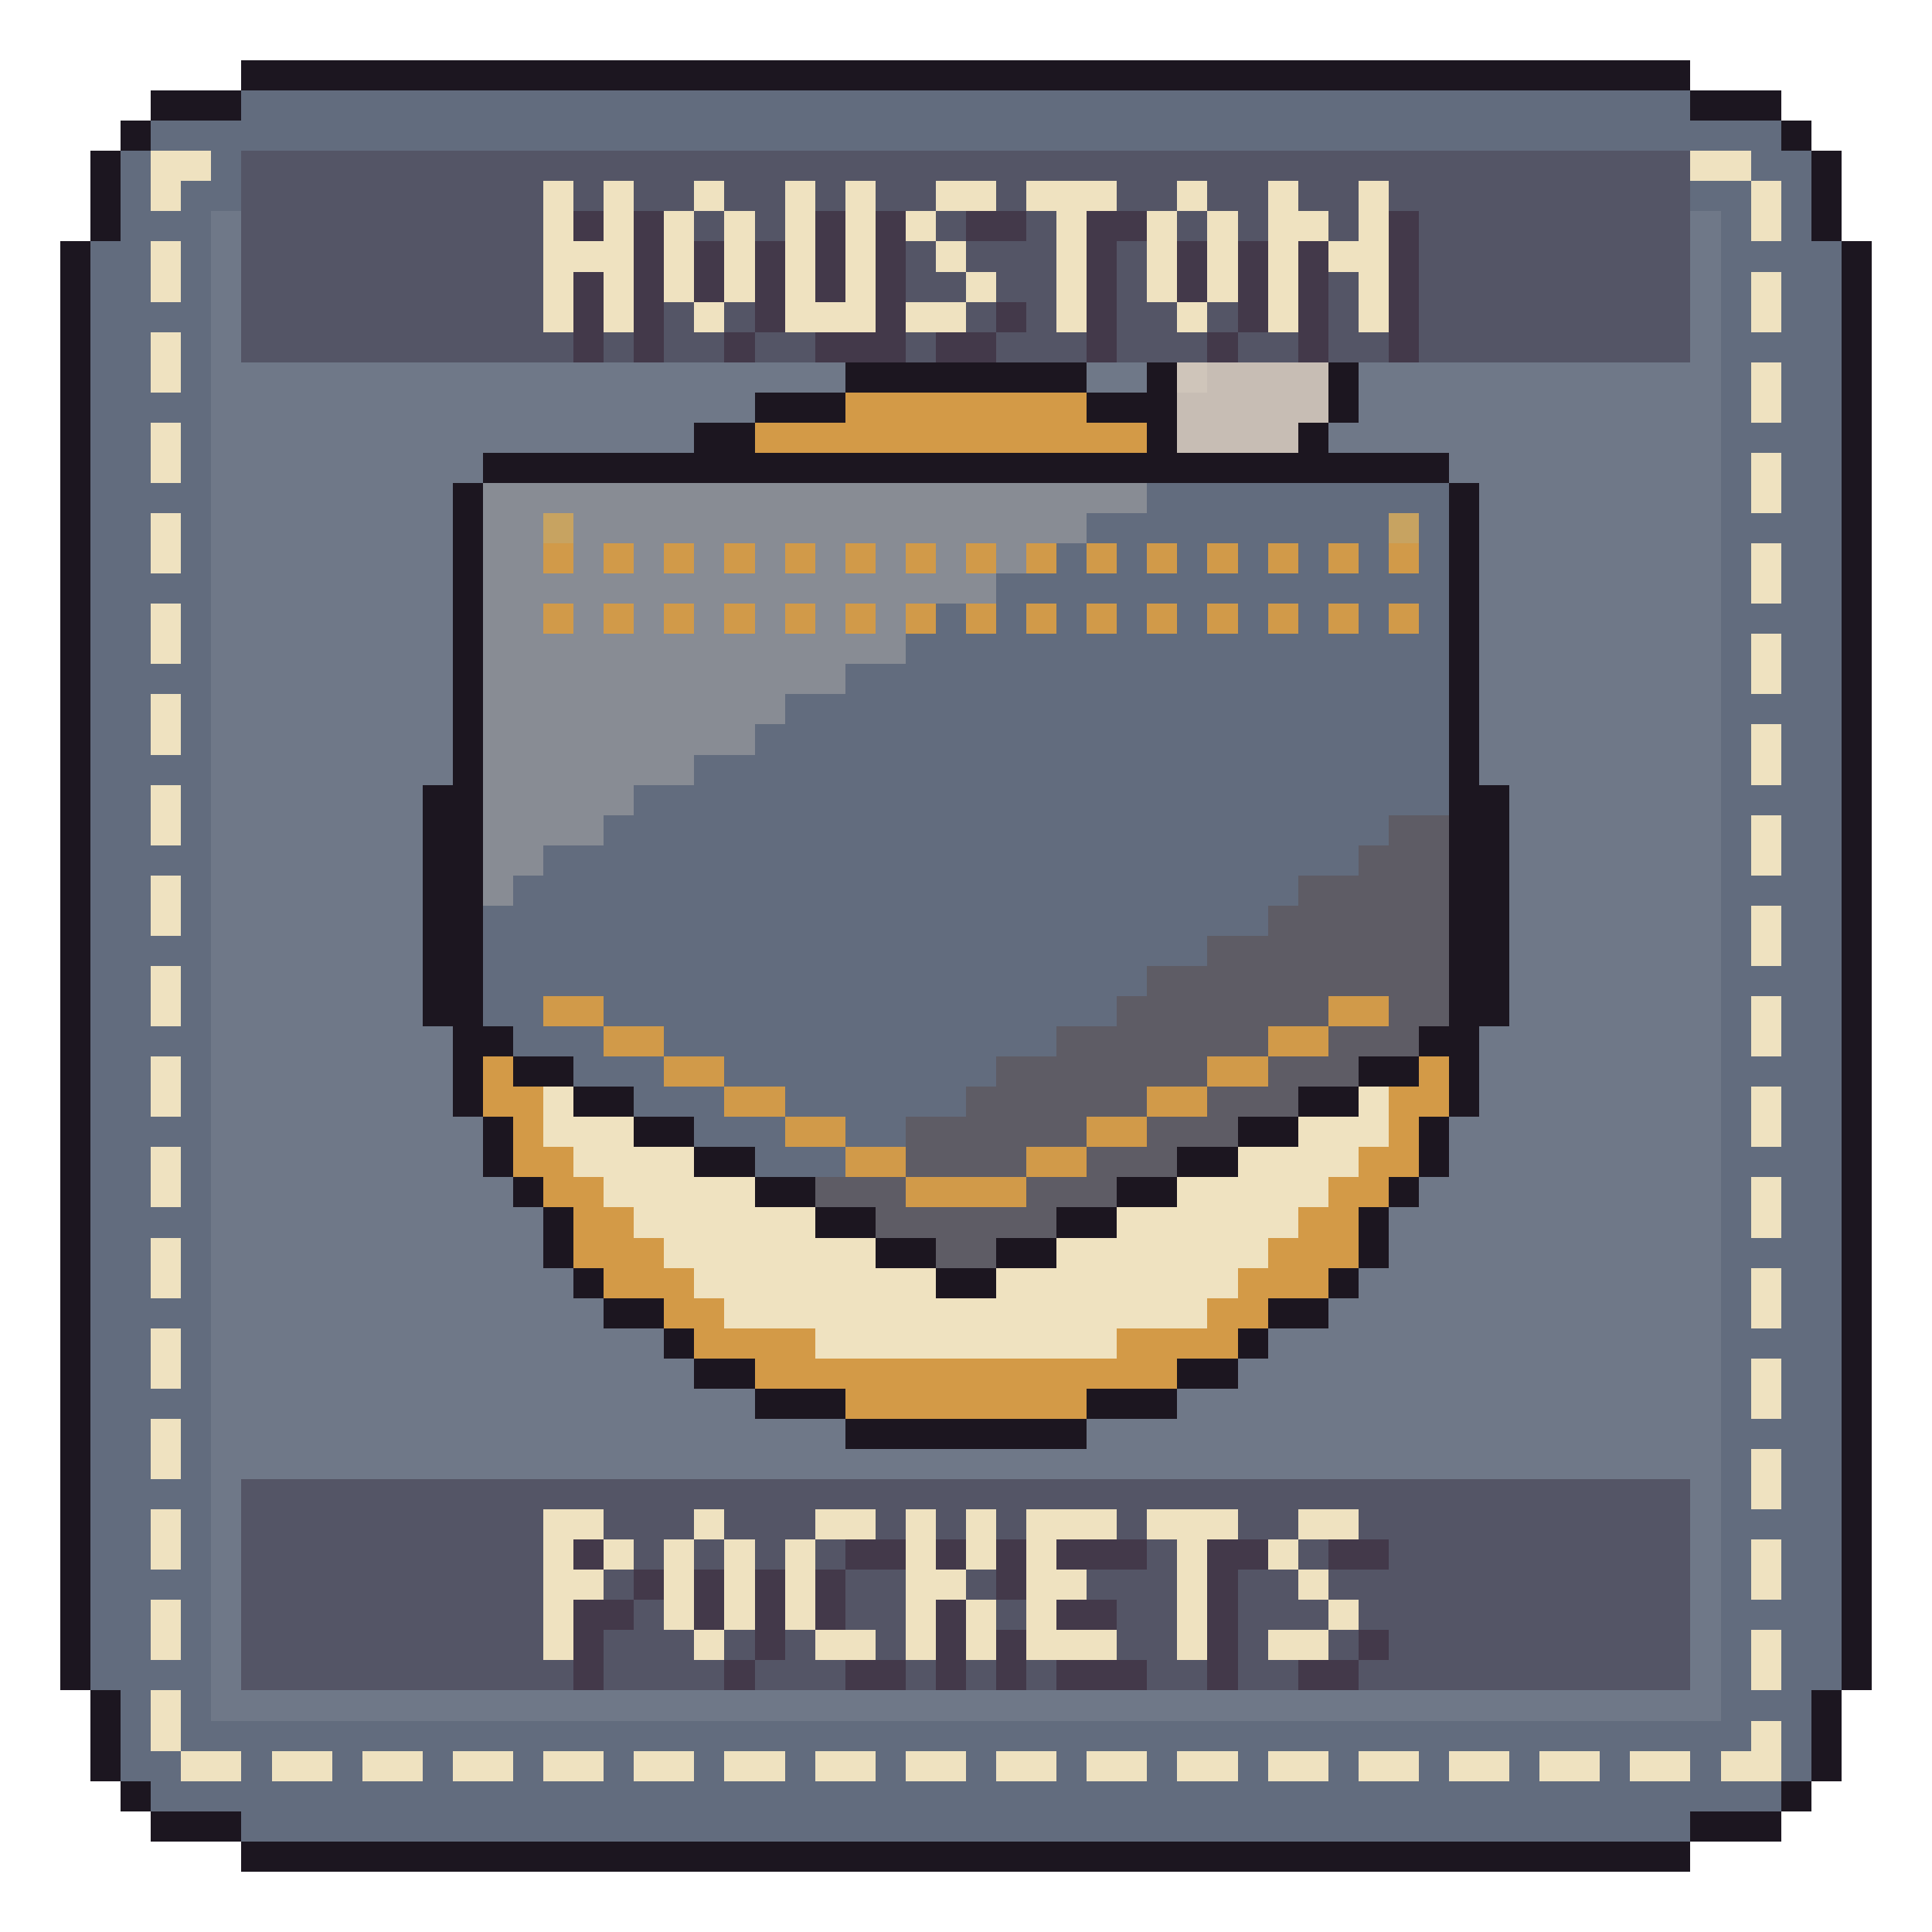
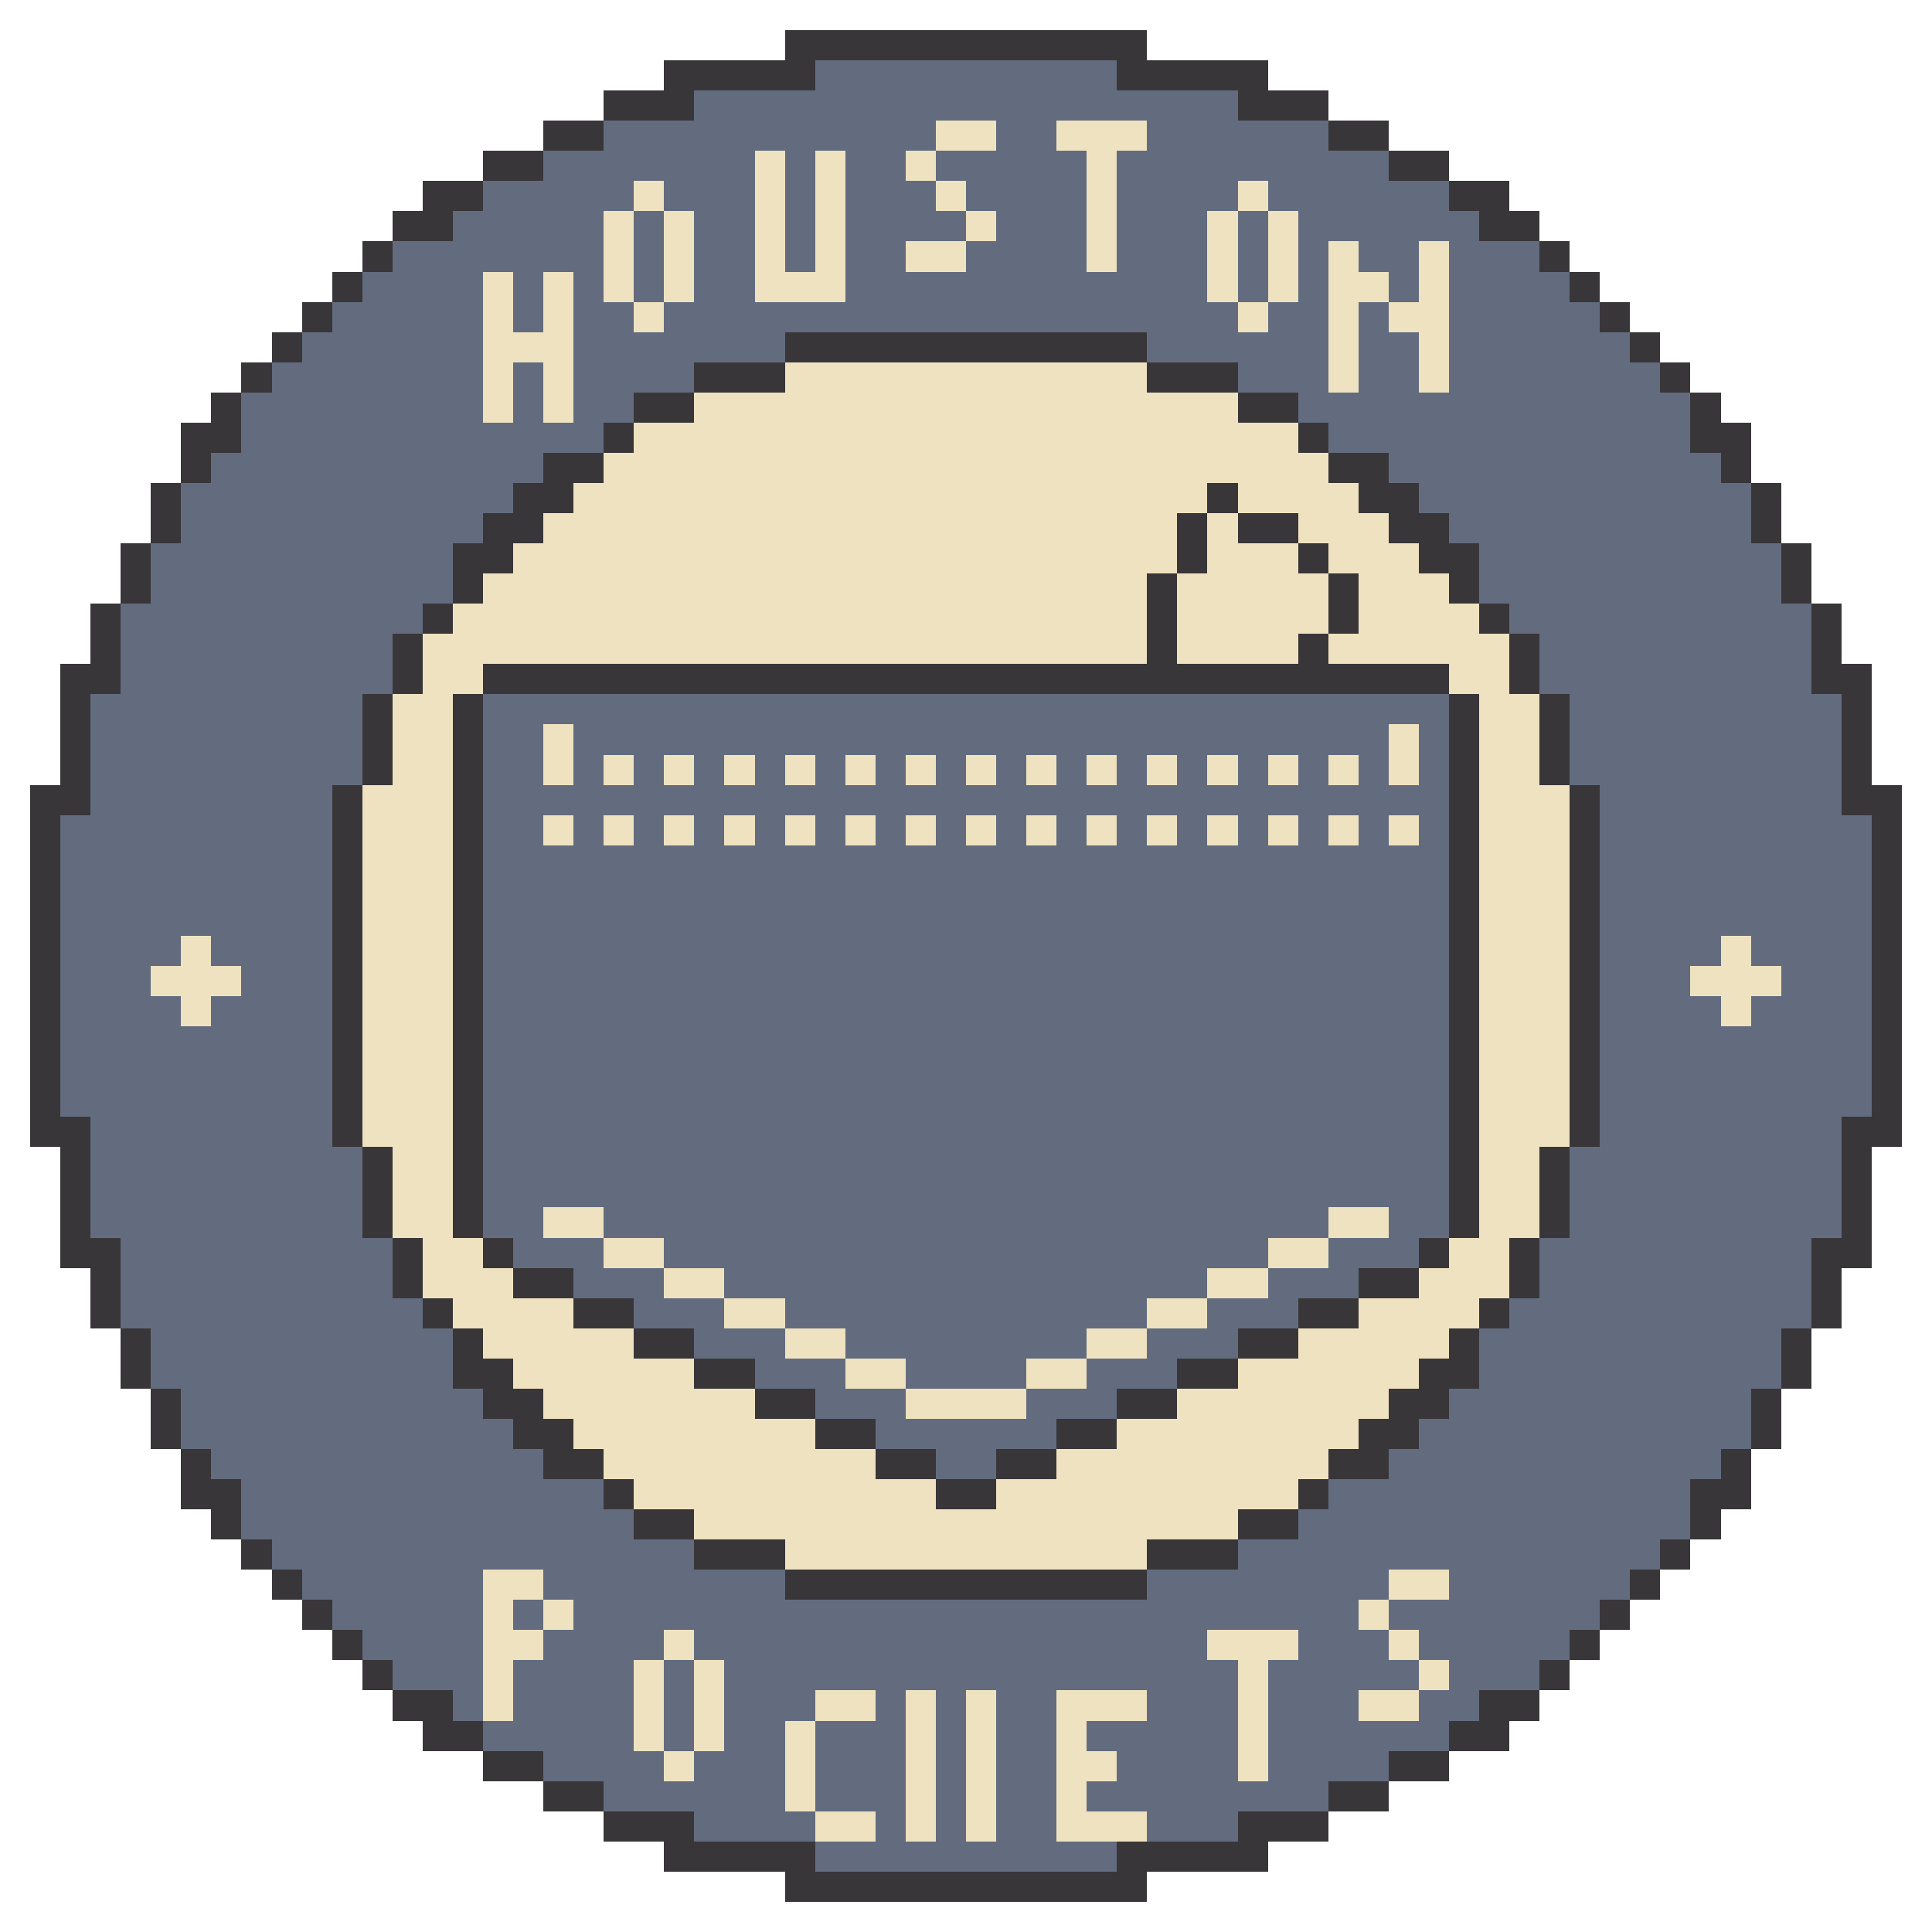
<svg xmlns="http://www.w3.org/2000/svg" viewBox="0 0 64 64" width="512" height="512" shape-rendering="crispEdges">
  <g id="logo-HOU-retro">
-     <path fill="#1c1620" d="M2 19h1v1h-1zM15 19h1v1h-1zM48 19h1v1h-1zM61 19h1v1h-1zM8 2h48v1h-48zM2 15h1v1h-1zM16 15h32v1h-32zM61 15h1v1h-1zM2 32h1v1h-1zM14 32h2v1h-2zM48 32h2v1h-2zM61 32h1v1h-1zM2 28h1v1h-1zM14 28h2v1h-2zM48 28h2v1h-2zM61 28h1v1h-1zM8 61h48v1h-48zM2 9h1v1h-1zM61 9h1v1h-1zM2 22h1v1h-1zM15 22h1v1h-1zM48 22h1v1h-1zM61 22h1v1h-1zM2 18h1v1h-1zM15 18h1v1h-1zM48 18h1v1h-1zM61 18h1v1h-1zM2 54h1v1h-1zM61 54h1v1h-1zM2 50h1v1h-1zM61 50h1v1h-1zM2 31h1v1h-1zM14 31h2v1h-2zM48 31h2v1h-2zM61 31h1v1h-1zM2 27h1v1h-1zM14 27h2v1h-2zM48 27h2v1h-2zM61 27h1v1h-1zM2 44h1v1h-1zM22 44h1v1h-1zM41 44h1v1h-1zM61 44h1v1h-1zM2 40h1v1h-1zM18 40h1v1h-1zM27 40h2v1h-2zM35 40h2v1h-2zM45 40h1v1h-1zM61 40h1v1h-1zM3 57h1v1h-1zM60 57h1v1h-1zM2 21h1v1h-1zM15 21h1v1h-1zM48 21h1v1h-1zM61 21h1v1h-1zM2 17h1v1h-1zM15 17h1v1h-1zM48 17h1v1h-1zM61 17h1v1h-1zM2 34h1v1h-1zM15 34h2v1h-2zM47 34h2v1h-2zM61 34h1v1h-1zM2 30h1v1h-1zM14 30h2v1h-2zM48 30h2v1h-2zM61 30h1v1h-1zM2 11h1v1h-1zM61 11h1v1h-1zM2 43h1v1h-1zM20 43h2v1h-2zM42 43h2v1h-2zM61 43h1v1h-1zM2 39h1v1h-1zM17 39h1v1h-1zM25 39h2v1h-2zM37 39h2v1h-2zM46 39h1v1h-1zM61 39h1v1h-1zM2 52h1v1h-1zM61 52h1v1h-1zM2 33h1v1h-1zM14 33h2v1h-2zM48 33h2v1h-2zM61 33h1v1h-1zM2 29h1v1h-1zM14 29h2v1h-2zM48 29h2v1h-2zM61 29h1v1h-1zM2 10h1v1h-1zM61 10h1v1h-1zM2 46h1v1h-1zM25 46h3v1h-3zM36 46h3v1h-3zM61 46h1v1h-1zM2 42h1v1h-1zM19 42h1v1h-1zM31 42h2v1h-2zM44 42h1v1h-1zM61 42h1v1h-1zM2 23h1v1h-1zM15 23h1v1h-1zM48 23h1v1h-1zM61 23h1v1h-1zM2 13h1v1h-1zM25 13h3v1h-3zM36 13h3v1h-3zM44 13h1v1h-1zM61 13h1v1h-1zM2 55h1v1h-1zM61 55h1v1h-1zM3 56h1v1h-1zM60 56h1v1h-1zM2 51h1v1h-1zM61 51h1v1h-1zM2 45h1v1h-1zM23 45h2v1h-2zM39 45h2v1h-2zM61 45h1v1h-1zM2 41h1v1h-1zM18 41h1v1h-1zM29 41h2v1h-2zM33 41h2v1h-2zM45 41h1v1h-1zM61 41h1v1h-1zM3 58h1v1h-1zM60 58h1v1h-1zM4 59h1v1h-1zM59 59h1v1h-1zM2 35h1v1h-1zM15 35h1v1h-1zM17 35h2v1h-2zM45 35h2v1h-2zM48 35h1v1h-1zM61 35h1v1h-1zM2 12h1v1h-1zM28 12h8v1h-8zM38 12h1v1h-1zM44 12h1v1h-1zM61 12h1v1h-1zM2 48h1v1h-1zM61 48h1v1h-1zM2 8h1v1h-1zM61 8h1v1h-1zM3 7h1v1h-1zM60 7h1v1h-1zM2 25h1v1h-1zM15 25h1v1h-1zM48 25h1v1h-1zM61 25h1v1h-1zM5 3h3v1h-3zM56 3h3v1h-3zM3 5h1v1h-1zM60 5h1v1h-1zM4 4h1v1h-1zM59 4h1v1h-1zM5 60h3v1h-3zM56 60h3v1h-3zM2 53h1v1h-1zM61 53h1v1h-1zM2 47h1v1h-1zM28 47h8v1h-8zM61 47h1v1h-1zM2 24h1v1h-1zM15 24h1v1h-1zM48 24h1v1h-1zM61 24h1v1h-1zM2 20h1v1h-1zM15 20h1v1h-1zM48 20h1v1h-1zM61 20h1v1h-1zM2 37h1v1h-1zM16 37h1v1h-1zM21 37h2v1h-2zM41 37h2v1h-2zM47 37h1v1h-1zM61 37h1v1h-1zM2 14h1v1h-1zM23 14h2v1h-2zM38 14h1v1h-1zM43 14h1v1h-1zM61 14h1v1h-1zM2 36h1v1h-1zM15 36h1v1h-1zM19 36h2v1h-2zM43 36h2v1h-2zM48 36h1v1h-1zM61 36h1v1h-1zM2 49h1v1h-1zM61 49h1v1h-1zM2 26h1v1h-1zM14 26h2v1h-2zM48 26h2v1h-2zM61 26h1v1h-1zM2 16h1v1h-1zM15 16h1v1h-1zM48 16h1v1h-1zM61 16h1v1h-1zM3 6h1v1h-1zM60 6h1v1h-1zM2 38h1v1h-1zM16 38h1v1h-1zM23 38h2v1h-2zM39 38h2v1h-2zM47 38h1v1h-1zM61 38h1v1h-1z" />
-     <path fill="#43394a" d="M19 9h1v1h-1zM21 9h1v1h-1zM23 9h1v1h-1zM25 9h1v1h-1zM27 9h1v1h-1zM29 9h1v1h-1zM36 9h1v1h-1zM39 9h1v1h-1zM41 9h1v1h-1zM43 9h1v1h-1zM46 9h1v1h-1zM19 54h1v1h-1zM25 54h1v1h-1zM31 54h1v1h-1zM33 54h1v1h-1zM40 54h1v1h-1zM45 54h1v1h-1zM19 11h1v1h-1zM21 11h1v1h-1zM24 11h1v1h-1zM27 11h3v1h-3zM31 11h2v1h-2zM36 11h1v1h-1zM40 11h1v1h-1zM43 11h1v1h-1zM46 11h1v1h-1zM21 52h1v1h-1zM23 52h1v1h-1zM25 52h1v1h-1zM27 52h1v1h-1zM33 52h1v1h-1zM40 52h1v1h-1zM19 10h1v1h-1zM21 10h1v1h-1zM25 10h1v1h-1zM29 10h1v1h-1zM33 10h1v1h-1zM36 10h1v1h-1zM41 10h1v1h-1zM43 10h1v1h-1zM46 10h1v1h-1zM19 55h1v1h-1zM24 55h1v1h-1zM28 55h2v1h-2zM31 55h1v1h-1zM33 55h1v1h-1zM35 55h3v1h-3zM40 55h1v1h-1zM43 55h2v1h-2zM19 51h1v1h-1zM28 51h2v1h-2zM31 51h1v1h-1zM33 51h1v1h-1zM35 51h3v1h-3zM40 51h2v1h-2zM44 51h2v1h-2zM21 8h1v1h-1zM23 8h1v1h-1zM25 8h1v1h-1zM27 8h1v1h-1zM29 8h1v1h-1zM36 8h1v1h-1zM39 8h1v1h-1zM41 8h1v1h-1zM43 8h1v1h-1zM46 8h1v1h-1zM19 7h1v1h-1zM21 7h1v1h-1zM27 7h1v1h-1zM29 7h1v1h-1zM32 7h2v1h-2zM36 7h2v1h-2zM46 7h1v1h-1zM19 53h2v1h-2zM23 53h1v1h-1zM25 53h1v1h-1zM27 53h1v1h-1zM31 53h1v1h-1zM35 53h2v1h-2zM40 53h1v1h-1z" />
-     <path fill="#545566" d="M8 9h10v1h-10zM30 9h2v1h-2zM33 9h2v1h-2zM37 9h1v1h-1zM44 9h1v1h-1zM47 9h9v1h-9zM8 54h10v1h-10zM20 54h3v1h-3zM24 54h1v1h-1zM26 54h1v1h-1zM29 54h1v1h-1zM37 54h2v1h-2zM41 54h1v1h-1zM44 54h1v1h-1zM46 54h10v1h-10zM8 50h10v1h-10zM20 50h3v1h-3zM24 50h3v1h-3zM29 50h1v1h-1zM31 50h1v1h-1zM33 50h1v1h-1zM37 50h1v1h-1zM41 50h2v1h-2zM45 50h11v1h-11zM8 11h11v1h-11zM20 11h1v1h-1zM22 11h2v1h-2zM25 11h2v1h-2zM30 11h1v1h-1zM33 11h3v1h-3zM37 11h3v1h-3zM41 11h2v1h-2zM44 11h2v1h-2zM47 11h9v1h-9zM8 52h10v1h-10zM20 52h1v1h-1zM28 52h2v1h-2zM32 52h1v1h-1zM36 52h3v1h-3zM41 52h2v1h-2zM44 52h12v1h-12zM8 10h10v1h-10zM22 10h1v1h-1zM24 10h1v1h-1zM32 10h1v1h-1zM34 10h1v1h-1zM37 10h2v1h-2zM40 10h1v1h-1zM44 10h1v1h-1zM47 10h9v1h-9zM8 55h11v1h-11zM20 55h4v1h-4zM25 55h3v1h-3zM30 55h1v1h-1zM32 55h1v1h-1zM34 55h1v1h-1zM38 55h2v1h-2zM41 55h2v1h-2zM45 55h11v1h-11zM8 51h10v1h-10zM21 51h1v1h-1zM23 51h1v1h-1zM25 51h1v1h-1zM27 51h1v1h-1zM38 51h1v1h-1zM43 51h1v1h-1zM46 51h10v1h-10zM8 8h10v1h-10zM30 8h1v1h-1zM32 8h3v1h-3zM37 8h1v1h-1zM47 8h9v1h-9zM8 7h10v1h-10zM23 7h1v1h-1zM25 7h1v1h-1zM31 7h1v1h-1zM34 7h1v1h-1zM39 7h1v1h-1zM41 7h1v1h-1zM44 7h1v1h-1zM47 7h9v1h-9zM8 5h48v1h-48zM8 53h10v1h-10zM21 53h1v1h-1zM28 53h2v1h-2zM33 53h1v1h-1zM37 53h2v1h-2zM41 53h3v1h-3zM45 53h11v1h-11zM8 49h48v1h-48zM8 6h10v1h-10zM19 6h1v1h-1zM21 6h2v1h-2zM24 6h2v1h-2zM27 6h1v1h-1zM29 6h2v1h-2zM33 6h1v1h-1zM37 6h2v1h-2zM40 6h2v1h-2zM43 6h2v1h-2zM46 6h10v1h-10z" />
-     <path fill="#5e5c65" d="M38 32h10v1h-10zM45 28h3v1h-3zM40 31h8v1h-8zM46 27h2v1h-2zM29 40h6v1h-6zM35 34h7v1h-7zM44 34h3v1h-3zM42 30h6v1h-6zM27 39h3v1h-3zM34 39h3v1h-3zM37 33h7v1h-7zM46 33h2v1h-2zM43 29h5v1h-5zM31 41h2v1h-2zM33 35h7v1h-7zM42 35h3v1h-3zM30 37h6v1h-6zM38 37h3v1h-3zM32 36h6v1h-6zM40 36h3v1h-3zM30 38h4v1h-4zM36 38h3v1h-3z" />
-     <path fill="#626c7e" d="M3 19h4v1h-4zM33 19h15v1h-15zM57 19h1v1h-1zM59 19h2v1h-2zM3 15h2v1h-2zM6 15h1v1h-1zM57 15h1v1h-1zM59 15h2v1h-2zM3 32h2v1h-2zM6 32h1v1h-1zM16 32h22v1h-22zM57 32h4v1h-4zM3 28h4v1h-4zM18 28h27v1h-27zM57 28h1v1h-1zM59 28h2v1h-2zM3 9h2v1h-2zM6 9h1v1h-1zM57 9h1v1h-1zM59 9h2v1h-2zM3 22h4v1h-4zM28 22h20v1h-20zM57 22h1v1h-1zM59 22h2v1h-2zM3 18h2v1h-2zM6 18h1v1h-1zM35 18h1v1h-1zM37 18h1v1h-1zM39 18h1v1h-1zM41 18h1v1h-1zM43 18h1v1h-1zM45 18h1v1h-1zM47 18h1v1h-1zM57 18h1v1h-1zM59 18h2v1h-2zM3 54h2v1h-2zM6 54h1v1h-1zM57 54h1v1h-1zM59 54h2v1h-2zM3 50h2v1h-2zM6 50h1v1h-1zM57 50h4v1h-4zM3 31h4v1h-4zM16 31h24v1h-24zM57 31h1v1h-1zM59 31h2v1h-2zM3 27h2v1h-2zM6 27h1v1h-1zM20 27h26v1h-26zM57 27h1v1h-1zM59 27h2v1h-2zM3 44h2v1h-2zM6 44h1v1h-1zM57 44h4v1h-4zM3 40h4v1h-4zM57 40h1v1h-1zM59 40h2v1h-2zM4 57h1v1h-1zM6 57h52v1h-52zM59 57h1v1h-1zM3 21h2v1h-2zM6 21h1v1h-1zM30 21h18v1h-18zM57 21h1v1h-1zM59 21h2v1h-2zM3 17h2v1h-2zM6 17h1v1h-1zM36 17h10v1h-10zM47 17h1v1h-1zM57 17h4v1h-4zM3 34h4v1h-4zM17 34h3v1h-3zM22 34h13v1h-13zM57 34h1v1h-1zM59 34h2v1h-2zM3 30h2v1h-2zM6 30h1v1h-1zM16 30h26v1h-26zM57 30h1v1h-1zM59 30h2v1h-2zM3 11h2v1h-2zM6 11h1v1h-1zM57 11h4v1h-4zM3 43h4v1h-4zM57 43h1v1h-1zM59 43h2v1h-2zM3 39h2v1h-2zM6 39h1v1h-1zM57 39h1v1h-1zM59 39h2v1h-2zM3 52h4v1h-4zM57 52h1v1h-1zM59 52h2v1h-2zM3 33h2v1h-2zM6 33h1v1h-1zM16 33h2v1h-2zM20 33h17v1h-17zM57 33h1v1h-1zM59 33h2v1h-2zM3 29h2v1h-2zM6 29h1v1h-1zM17 29h26v1h-26zM57 29h4v1h-4zM3 10h4v1h-4zM57 10h1v1h-1zM59 10h2v1h-2zM3 46h4v1h-4zM57 46h1v1h-1zM59 46h2v1h-2zM3 42h2v1h-2zM6 42h1v1h-1zM57 42h1v1h-1zM59 42h2v1h-2zM3 23h2v1h-2zM6 23h1v1h-1zM26 23h22v1h-22zM57 23h4v1h-4zM3 13h4v1h-4zM57 13h1v1h-1zM59 13h2v1h-2zM3 55h4v1h-4zM57 55h1v1h-1zM59 55h2v1h-2zM4 56h1v1h-1zM6 56h1v1h-1zM57 56h3v1h-3zM3 51h2v1h-2zM6 51h1v1h-1zM57 51h1v1h-1zM59 51h2v1h-2zM3 45h2v1h-2zM6 45h1v1h-1zM57 45h1v1h-1zM59 45h2v1h-2zM3 41h2v1h-2zM6 41h1v1h-1zM57 41h4v1h-4zM4 58h2v1h-2zM8 58h1v1h-1zM11 58h1v1h-1zM14 58h1v1h-1zM17 58h1v1h-1zM20 58h1v1h-1zM23 58h1v1h-1zM26 58h1v1h-1zM29 58h1v1h-1zM32 58h1v1h-1zM35 58h1v1h-1zM38 58h1v1h-1zM41 58h1v1h-1zM44 58h1v1h-1zM47 58h1v1h-1zM50 58h1v1h-1zM53 58h1v1h-1zM56 58h1v1h-1zM59 58h1v1h-1zM5 59h54v1h-54zM3 35h2v1h-2zM6 35h1v1h-1zM19 35h3v1h-3zM24 35h9v1h-9zM57 35h4v1h-4zM3 12h2v1h-2zM6 12h1v1h-1zM57 12h1v1h-1zM59 12h2v1h-2zM3 48h2v1h-2zM6 48h1v1h-1zM57 48h1v1h-1zM59 48h2v1h-2zM3 8h2v1h-2zM6 8h1v1h-1zM57 8h4v1h-4zM4 7h3v1h-3zM57 7h1v1h-1zM59 7h1v1h-1zM3 25h4v1h-4zM23 25h25v1h-25zM57 25h1v1h-1zM59 25h2v1h-2zM8 3h48v1h-48zM4 5h1v1h-1zM7 5h1v1h-1zM58 5h2v1h-2zM5 4h54v1h-54zM8 60h48v1h-48zM3 53h2v1h-2zM6 53h1v1h-1zM57 53h4v1h-4zM3 47h2v1h-2zM6 47h1v1h-1zM57 47h4v1h-4zM3 24h2v1h-2zM6 24h1v1h-1zM25 24h23v1h-23zM57 24h1v1h-1zM59 24h2v1h-2zM3 20h2v1h-2zM6 20h1v1h-1zM31 20h1v1h-1zM33 20h1v1h-1zM35 20h1v1h-1zM37 20h1v1h-1zM39 20h1v1h-1zM41 20h1v1h-1zM43 20h1v1h-1zM45 20h1v1h-1zM47 20h1v1h-1zM57 20h4v1h-4zM3 37h4v1h-4zM23 37h3v1h-3zM28 37h2v1h-2zM57 37h1v1h-1zM59 37h2v1h-2zM3 14h2v1h-2zM6 14h1v1h-1zM57 14h4v1h-4zM3 36h2v1h-2zM6 36h1v1h-1zM21 36h3v1h-3zM26 36h6v1h-6zM57 36h1v1h-1zM59 36h2v1h-2zM3 49h4v1h-4zM57 49h1v1h-1zM59 49h2v1h-2zM3 26h2v1h-2zM6 26h1v1h-1zM21 26h27v1h-27zM57 26h4v1h-4zM3 16h4v1h-4zM38 16h10v1h-10zM57 16h1v1h-1zM59 16h2v1h-2zM4 6h1v1h-1zM6 6h2v1h-2zM56 6h2v1h-2zM59 6h1v1h-1zM3 38h2v1h-2zM6 38h1v1h-1zM25 38h3v1h-3zM57 38h4v1h-4z" />
-     <path fill="#6f7888" d="M7 19h8v1h-8zM49 19h8v1h-8zM7 15h9v1h-9zM48 15h9v1h-9zM7 32h7v1h-7zM50 32h7v1h-7zM7 28h7v1h-7zM50 28h7v1h-7zM7 9h1v1h-1zM56 9h1v1h-1zM7 22h8v1h-8zM49 22h8v1h-8zM7 18h8v1h-8zM49 18h8v1h-8zM7 54h1v1h-1zM56 54h1v1h-1zM7 50h1v1h-1zM56 50h1v1h-1zM7 31h7v1h-7zM50 31h7v1h-7zM7 27h7v1h-7zM50 27h7v1h-7zM7 44h15v1h-15zM42 44h15v1h-15zM7 40h11v1h-11zM46 40h11v1h-11zM7 21h8v1h-8zM49 21h8v1h-8zM7 17h8v1h-8zM49 17h8v1h-8zM7 34h8v1h-8zM49 34h8v1h-8zM7 30h7v1h-7zM50 30h7v1h-7zM7 11h1v1h-1zM56 11h1v1h-1zM7 43h13v1h-13zM44 43h13v1h-13zM7 39h10v1h-10zM47 39h10v1h-10zM7 52h1v1h-1zM56 52h1v1h-1zM7 33h7v1h-7zM50 33h7v1h-7zM7 29h7v1h-7zM50 29h7v1h-7zM7 10h1v1h-1zM56 10h1v1h-1zM7 46h18v1h-18zM39 46h18v1h-18zM7 42h12v1h-12zM45 42h12v1h-12zM7 23h8v1h-8zM49 23h8v1h-8zM7 13h18v1h-18zM45 13h12v1h-12zM7 55h1v1h-1zM56 55h1v1h-1zM7 56h50v1h-50zM7 51h1v1h-1zM56 51h1v1h-1zM7 45h16v1h-16zM41 45h16v1h-16zM7 41h11v1h-11zM46 41h11v1h-11zM7 35h8v1h-8zM49 35h8v1h-8zM7 12h21v1h-21zM36 12h2v1h-2zM45 12h12v1h-12zM7 48h50v1h-50zM7 8h1v1h-1zM56 8h1v1h-1zM7 7h1v1h-1zM56 7h1v1h-1zM7 25h8v1h-8zM49 25h8v1h-8zM7 53h1v1h-1zM56 53h1v1h-1zM7 47h21v1h-21zM36 47h21v1h-21zM7 24h8v1h-8zM49 24h8v1h-8zM7 20h8v1h-8zM49 20h8v1h-8zM7 37h9v1h-9zM48 37h9v1h-9zM7 14h16v1h-16zM44 14h13v1h-13zM7 36h8v1h-8zM49 36h8v1h-8zM7 49h1v1h-1zM56 49h1v1h-1zM7 26h7v1h-7zM50 26h7v1h-7zM7 16h8v1h-8zM49 16h8v1h-8zM7 38h9v1h-9zM48 38h9v1h-9z" />
-     <path fill="#888c94" d="M16 19h17v1h-17zM16 28h2v1h-2zM16 22h12v1h-12zM16 18h2v1h-2zM19 18h1v1h-1zM21 18h1v1h-1zM23 18h1v1h-1zM25 18h1v1h-1zM27 18h1v1h-1zM29 18h1v1h-1zM31 18h1v1h-1zM33 18h1v1h-1zM16 27h4v1h-4zM16 21h14v1h-14zM16 17h2v1h-2zM19 17h17v1h-17zM16 29h1v1h-1zM16 23h10v1h-10zM16 25h7v1h-7zM16 24h9v1h-9zM16 20h2v1h-2zM19 20h1v1h-1zM21 20h1v1h-1zM23 20h1v1h-1zM25 20h1v1h-1zM27 20h1v1h-1zM29 20h1v1h-1zM16 26h5v1h-5zM16 16h22v1h-22z" />
-     <path fill="#c7a361" d="M18 17h1v1h-1zM46 17h1v1h-1z" />
-     <path fill="#c7bdb4" d="M39 13h5v1h-5zM40 12h4v1h-4zM39 14h4v1h-4z" />
-     <path fill="#cfc5ba" d="M39 12h1v1h-1z" />
-     <path fill="#d19a49" d="M18 18h1v1h-1zM20 18h1v1h-1zM22 18h1v1h-1zM24 18h1v1h-1zM26 18h1v1h-1zM28 18h1v1h-1zM30 18h1v1h-1zM32 18h1v1h-1zM34 18h1v1h-1zM36 18h1v1h-1zM38 18h1v1h-1zM40 18h1v1h-1zM42 18h1v1h-1zM44 18h1v1h-1zM46 18h1v1h-1zM20 34h2v1h-2zM42 34h2v1h-2zM30 39h4v1h-4zM18 33h2v1h-2zM44 33h2v1h-2zM22 35h2v1h-2zM40 35h2v1h-2zM18 20h1v1h-1zM20 20h1v1h-1zM22 20h1v1h-1zM24 20h1v1h-1zM26 20h1v1h-1zM28 20h1v1h-1zM30 20h1v1h-1zM32 20h1v1h-1zM34 20h1v1h-1zM36 20h1v1h-1zM38 20h1v1h-1zM40 20h1v1h-1zM42 20h1v1h-1zM44 20h1v1h-1zM46 20h1v1h-1zM26 37h2v1h-2zM36 37h2v1h-2zM24 36h2v1h-2zM38 36h2v1h-2zM28 38h2v1h-2zM34 38h2v1h-2z" />
-     <path fill="#d39a47" d="M23 44h4v1h-4zM37 44h4v1h-4zM19 40h2v1h-2zM43 40h2v1h-2zM22 43h2v1h-2zM40 43h2v1h-2zM18 39h2v1h-2zM44 39h2v1h-2zM28 46h8v1h-8zM20 42h3v1h-3zM41 42h3v1h-3zM28 13h8v1h-8zM25 45h14v1h-14zM19 41h3v1h-3zM42 41h3v1h-3zM16 35h1v1h-1zM47 35h1v1h-1zM17 37h1v1h-1zM46 37h1v1h-1zM25 14h13v1h-13zM16 36h2v1h-2zM46 36h2v1h-2zM17 38h2v1h-2zM45 38h2v1h-2z" />
-     <path fill="#efe2c0" d="M58 19h1v1h-1zM5 15h1v1h-1zM58 15h1v1h-1zM5 32h1v1h-1zM58 28h1v1h-1zM5 9h1v1h-1zM18 9h1v1h-1zM20 9h1v1h-1zM22 9h1v1h-1zM24 9h1v1h-1zM26 9h1v1h-1zM28 9h1v1h-1zM32 9h1v1h-1zM35 9h1v1h-1zM38 9h1v1h-1zM40 9h1v1h-1zM42 9h1v1h-1zM45 9h1v1h-1zM58 9h1v1h-1zM58 22h1v1h-1zM5 18h1v1h-1zM58 18h1v1h-1zM5 54h1v1h-1zM18 54h1v1h-1zM23 54h1v1h-1zM27 54h2v1h-2zM30 54h1v1h-1zM32 54h1v1h-1zM34 54h3v1h-3zM39 54h1v1h-1zM42 54h2v1h-2zM58 54h1v1h-1zM5 50h1v1h-1zM18 50h2v1h-2zM23 50h1v1h-1zM27 50h2v1h-2zM30 50h1v1h-1zM32 50h1v1h-1zM34 50h3v1h-3zM38 50h3v1h-3zM43 50h2v1h-2zM58 31h1v1h-1zM5 27h1v1h-1zM58 27h1v1h-1zM5 44h1v1h-1zM27 44h10v1h-10zM21 40h6v1h-6zM37 40h6v1h-6zM58 40h1v1h-1zM5 57h1v1h-1zM58 57h1v1h-1zM5 21h1v1h-1zM58 21h1v1h-1zM5 17h1v1h-1zM58 34h1v1h-1zM5 30h1v1h-1zM58 30h1v1h-1zM5 11h1v1h-1zM24 43h16v1h-16zM58 43h1v1h-1zM5 39h1v1h-1zM20 39h5v1h-5zM39 39h5v1h-5zM58 39h1v1h-1zM18 52h2v1h-2zM22 52h1v1h-1zM24 52h1v1h-1zM26 52h1v1h-1zM30 52h2v1h-2zM34 52h2v1h-2zM39 52h1v1h-1zM43 52h1v1h-1zM58 52h1v1h-1zM5 33h1v1h-1zM58 33h1v1h-1zM5 29h1v1h-1zM18 10h1v1h-1zM20 10h1v1h-1zM23 10h1v1h-1zM26 10h3v1h-3zM30 10h2v1h-2zM35 10h1v1h-1zM39 10h1v1h-1zM42 10h1v1h-1zM45 10h1v1h-1zM58 10h1v1h-1zM58 46h1v1h-1zM5 42h1v1h-1zM23 42h8v1h-8zM33 42h8v1h-8zM58 42h1v1h-1zM5 23h1v1h-1zM58 13h1v1h-1zM58 55h1v1h-1zM5 56h1v1h-1zM5 51h1v1h-1zM18 51h1v1h-1zM20 51h1v1h-1zM22 51h1v1h-1zM24 51h1v1h-1zM26 51h1v1h-1zM30 51h1v1h-1zM32 51h1v1h-1zM34 51h1v1h-1zM39 51h1v1h-1zM42 51h1v1h-1zM58 51h1v1h-1zM5 45h1v1h-1zM58 45h1v1h-1zM5 41h1v1h-1zM22 41h7v1h-7zM35 41h7v1h-7zM6 58h2v1h-2zM9 58h2v1h-2zM12 58h2v1h-2zM15 58h2v1h-2zM18 58h2v1h-2zM21 58h2v1h-2zM24 58h2v1h-2zM27 58h2v1h-2zM30 58h2v1h-2zM33 58h2v1h-2zM36 58h2v1h-2zM39 58h2v1h-2zM42 58h2v1h-2zM45 58h2v1h-2zM48 58h2v1h-2zM51 58h2v1h-2zM54 58h2v1h-2zM57 58h2v1h-2zM5 35h1v1h-1zM5 12h1v1h-1zM58 12h1v1h-1zM5 48h1v1h-1zM58 48h1v1h-1zM5 8h1v1h-1zM18 8h3v1h-3zM22 8h1v1h-1zM24 8h1v1h-1zM26 8h1v1h-1zM28 8h1v1h-1zM31 8h1v1h-1zM35 8h1v1h-1zM38 8h1v1h-1zM40 8h1v1h-1zM42 8h1v1h-1zM44 8h2v1h-2zM18 7h1v1h-1zM20 7h1v1h-1zM22 7h1v1h-1zM24 7h1v1h-1zM26 7h1v1h-1zM28 7h1v1h-1zM30 7h1v1h-1zM35 7h1v1h-1zM38 7h1v1h-1zM40 7h1v1h-1zM42 7h2v1h-2zM45 7h1v1h-1zM58 7h1v1h-1zM58 25h1v1h-1zM5 5h2v1h-2zM56 5h2v1h-2zM5 53h1v1h-1zM18 53h1v1h-1zM22 53h1v1h-1zM24 53h1v1h-1zM26 53h1v1h-1zM30 53h1v1h-1zM32 53h1v1h-1zM34 53h1v1h-1zM39 53h1v1h-1zM44 53h1v1h-1zM5 47h1v1h-1zM5 24h1v1h-1zM58 24h1v1h-1zM5 20h1v1h-1zM18 37h3v1h-3zM43 37h3v1h-3zM58 37h1v1h-1zM5 14h1v1h-1zM5 36h1v1h-1zM18 36h1v1h-1zM45 36h1v1h-1zM58 36h1v1h-1zM58 49h1v1h-1zM5 26h1v1h-1zM58 16h1v1h-1zM5 6h1v1h-1zM18 6h1v1h-1zM20 6h1v1h-1zM23 6h1v1h-1zM26 6h1v1h-1zM28 6h1v1h-1zM31 6h2v1h-2zM34 6h3v1h-3zM39 6h1v1h-1zM42 6h1v1h-1zM45 6h1v1h-1zM58 6h1v1h-1zM5 38h1v1h-1zM19 38h4v1h-4zM41 38h4v1h-4z" />
+     <path fill="#393639" d="M3 21h1v1h-1zM13 21h1v1h-1zM38 21h1v1h-1zM43 21h1v1h-1zM50 21h1v1h-1zM60 21h1v1h-1zM5 17h1v1h-1zM16 17h2v1h-2zM39 17h1v1h-1zM41 17h2v1h-2zM46 17h2v1h-2zM58 17h1v1h-1zM16 58h2v1h-2zM46 58h2v1h-2zM1 32h1v1h-1zM11 32h1v1h-1zM15 32h1v1h-1zM48 32h1v1h-1zM52 32h1v1h-1zM62 32h1v1h-1zM4 45h1v1h-1zM15 45h2v1h-2zM23 45h2v1h-2zM39 45h2v1h-2zM47 45h2v1h-2zM59 45h1v1h-1zM2 41h2v1h-2zM13 41h1v1h-1zM16 41h1v1h-1zM47 41h1v1h-1zM50 41h1v1h-1zM60 41h2v1h-2zM4 18h1v1h-1zM15 18h2v1h-2zM39 18h1v1h-1zM43 18h1v1h-1zM47 18h2v1h-2zM59 18h1v1h-1zM6 14h2v1h-2zM20 14h1v1h-1zM43 14h1v1h-1zM56 14h2v1h-2zM6 15h1v1h-1zM18 15h2v1h-2zM44 15h2v1h-2zM57 15h1v1h-1zM6 48h1v1h-1zM18 48h2v1h-2zM29 48h2v1h-2zM33 48h2v1h-2zM44 48h2v1h-2zM57 48h1v1h-1zM3 42h1v1h-1zM13 42h1v1h-1zM17 42h2v1h-2zM45 42h2v1h-2zM50 42h1v1h-1zM60 42h1v1h-1zM2 38h1v1h-1zM12 38h1v1h-1zM15 38h1v1h-1zM48 38h1v1h-1zM51 38h1v1h-1zM61 38h1v1h-1zM20 3h3v1h-3zM41 3h3v1h-3zM8 51h1v1h-1zM23 51h3v1h-3zM38 51h3v1h-3zM55 51h1v1h-1zM5 16h1v1h-1zM17 16h2v1h-2zM40 16h1v1h-1zM45 16h2v1h-2zM58 16h1v1h-1zM1 34h1v1h-1zM11 34h1v1h-1zM15 34h1v1h-1zM48 34h1v1h-1zM52 34h1v1h-1zM62 34h1v1h-1zM5 47h1v1h-1zM17 47h2v1h-2zM27 47h2v1h-2zM35 47h2v1h-2zM45 47h2v1h-2zM58 47h1v1h-1zM8 12h1v1h-1zM23 12h3v1h-3zM38 12h3v1h-3zM55 12h1v1h-1zM12 8h1v1h-1zM51 8h1v1h-1zM1 28h1v1h-1zM11 28h1v1h-1zM15 28h1v1h-1zM48 28h1v1h-1zM52 28h1v1h-1zM62 28h1v1h-1zM2 24h1v1h-1zM12 24h1v1h-1zM15 24h1v1h-1zM48 24h1v1h-1zM51 24h1v1h-1zM61 24h1v1h-1zM7 13h1v1h-1zM21 13h2v1h-2zM41 13h2v1h-2zM56 13h1v1h-1zM11 9h1v1h-1zM52 9h1v1h-1zM2 25h1v1h-1zM12 25h1v1h-1zM15 25h1v1h-1zM48 25h1v1h-1zM51 25h1v1h-1zM61 25h1v1h-1zM2 22h2v1h-2zM13 22h1v1h-1zM16 22h32v1h-32zM50 22h1v1h-1zM60 22h2v1h-2zM14 57h2v1h-2zM48 57h2v1h-2zM1 30h1v1h-1zM11 30h1v1h-1zM15 30h1v1h-1zM48 30h1v1h-1zM52 30h1v1h-1zM62 30h1v1h-1zM18 4h2v1h-2zM44 4h2v1h-2zM11 54h1v1h-1zM52 54h1v1h-1zM4 19h1v1h-1zM15 19h1v1h-1zM38 19h1v1h-1zM44 19h1v1h-1zM48 19h1v1h-1zM59 19h1v1h-1zM9 11h1v1h-1zM26 11h12v1h-12zM54 11h1v1h-1zM1 31h1v1h-1zM11 31h1v1h-1zM15 31h1v1h-1zM48 31h1v1h-1zM52 31h1v1h-1zM62 31h1v1h-1zM1 27h1v1h-1zM11 27h1v1h-1zM15 27h1v1h-1zM48 27h1v1h-1zM52 27h1v1h-1zM62 27h1v1h-1zM16 5h2v1h-2zM46 5h2v1h-2zM12 55h1v1h-1zM51 55h1v1h-1zM20 60h3v1h-3zM41 60h3v1h-3zM1 37h2v1h-2zM11 37h1v1h-1zM15 37h1v1h-1zM48 37h1v1h-1zM52 37h1v1h-1zM61 37h2v1h-2zM13 7h2v1h-2zM49 7h2v1h-2zM22 61h5v1h-5zM37 61h5v1h-5zM4 44h1v1h-1zM15 44h1v1h-1zM21 44h2v1h-2zM41 44h2v1h-2zM48 44h1v1h-1zM59 44h1v1h-1zM1 35h1v1h-1zM11 35h1v1h-1zM15 35h1v1h-1zM48 35h1v1h-1zM52 35h1v1h-1zM62 35h1v1h-1zM2 40h1v1h-1zM12 40h1v1h-1zM15 40h1v1h-1zM48 40h1v1h-1zM51 40h1v1h-1zM61 40h1v1h-1zM14 6h2v1h-2zM48 6h2v1h-2zM7 50h1v1h-1zM21 50h2v1h-2zM41 50h2v1h-2zM56 50h1v1h-1zM26 1h12v1h-12zM10 53h1v1h-1zM53 53h1v1h-1zM1 29h1v1h-1zM11 29h1v1h-1zM15 29h1v1h-1zM48 29h1v1h-1zM52 29h1v1h-1zM62 29h1v1h-1zM22 2h5v1h-5zM37 2h5v1h-5zM5 46h1v1h-1zM16 46h2v1h-2zM25 46h2v1h-2zM37 46h2v1h-2zM46 46h2v1h-2zM58 46h1v1h-1zM3 43h1v1h-1zM14 43h1v1h-1zM19 43h2v1h-2zM43 43h2v1h-2zM49 43h1v1h-1zM60 43h1v1h-1zM18 59h2v1h-2zM44 59h2v1h-2zM3 20h1v1h-1zM14 20h1v1h-1zM38 20h1v1h-1zM44 20h1v1h-1zM49 20h1v1h-1zM60 20h1v1h-1zM13 56h2v1h-2zM49 56h2v1h-2zM1 36h1v1h-1zM11 36h1v1h-1zM15 36h1v1h-1zM48 36h1v1h-1zM52 36h1v1h-1zM62 36h1v1h-1zM1 33h1v1h-1zM11 33h1v1h-1zM15 33h1v1h-1zM48 33h1v1h-1zM52 33h1v1h-1zM62 33h1v1h-1zM2 39h1v1h-1zM12 39h1v1h-1zM15 39h1v1h-1zM48 39h1v1h-1zM51 39h1v1h-1zM61 39h1v1h-1zM6 49h2v1h-2zM20 49h1v1h-1zM31 49h2v1h-2zM43 49h1v1h-1zM56 49h2v1h-2zM10 10h1v1h-1zM53 10h1v1h-1zM9 52h1v1h-1zM26 52h12v1h-12zM54 52h1v1h-1zM1 26h2v1h-2zM11 26h1v1h-1zM15 26h1v1h-1zM48 26h1v1h-1zM52 26h1v1h-1zM61 26h2v1h-2zM2 23h1v1h-1zM12 23h1v1h-1zM15 23h1v1h-1zM48 23h1v1h-1zM51 23h1v1h-1zM61 23h1v1h-1zM26 62h12v1h-12z" />
+     <path fill="#626c7e" d="M4 21h9v1h-9zM51 21h9v1h-9zM6 17h10v1h-10zM48 17h10v1h-10zM18 58h4v1h-4zM23 58h3v1h-3zM27 58h3v1h-3zM31 58h1v1h-1zM33 58h2v1h-2zM37 58h4v1h-4zM42 58h4v1h-4zM2 32h3v1h-3zM8 32h3v1h-3zM16 32h32v1h-32zM53 32h3v1h-3zM59 32h3v1h-3zM5 45h10v1h-10zM25 45h3v1h-3zM30 45h4v1h-4zM36 45h3v1h-3zM49 45h10v1h-10zM4 41h9v1h-9zM17 41h3v1h-3zM22 41h20v1h-20zM44 41h3v1h-3zM51 41h9v1h-9zM5 18h10v1h-10zM49 18h10v1h-10zM8 14h12v1h-12zM44 14h12v1h-12zM7 15h11v1h-11zM46 15h11v1h-11zM7 48h11v1h-11zM31 48h2v1h-2zM46 48h11v1h-11zM4 42h9v1h-9zM19 42h3v1h-3zM24 42h16v1h-16zM42 42h3v1h-3zM51 42h9v1h-9zM3 38h9v1h-9zM16 38h32v1h-32zM52 38h9v1h-9zM23 3h18v1h-18zM9 51h14v1h-14zM41 51h14v1h-14zM6 16h11v1h-11zM47 16h11v1h-11zM2 34h9v1h-9zM16 34h32v1h-32zM53 34h9v1h-9zM6 47h11v1h-11zM29 47h6v1h-6zM47 47h11v1h-11zM9 12h7v1h-7zM17 12h1v1h-1zM19 12h4v1h-4zM41 12h3v1h-3zM45 12h2v1h-2zM48 12h7v1h-7zM13 8h7v1h-7zM21 8h1v1h-1zM23 8h2v1h-2zM26 8h1v1h-1zM28 8h2v1h-2zM32 8h4v1h-4zM37 8h3v1h-3zM41 8h1v1h-1zM43 8h1v1h-1zM45 8h2v1h-2zM48 8h3v1h-3zM2 28h9v1h-9zM16 28h32v1h-32zM53 28h9v1h-9zM3 24h9v1h-9zM16 24h2v1h-2zM19 24h27v1h-27zM47 24h1v1h-1zM52 24h9v1h-9zM8 13h8v1h-8zM17 13h1v1h-1zM19 13h2v1h-2zM43 13h13v1h-13zM12 9h4v1h-4zM17 9h1v1h-1zM19 9h1v1h-1zM21 9h1v1h-1zM23 9h2v1h-2zM28 9h12v1h-12zM41 9h1v1h-1zM43 9h1v1h-1zM46 9h1v1h-1zM48 9h4v1h-4zM3 25h9v1h-9zM16 25h2v1h-2zM19 25h1v1h-1zM21 25h1v1h-1zM23 25h1v1h-1zM25 25h1v1h-1zM27 25h1v1h-1zM29 25h1v1h-1zM31 25h1v1h-1zM33 25h1v1h-1zM35 25h1v1h-1zM37 25h1v1h-1zM39 25h1v1h-1zM41 25h1v1h-1zM43 25h1v1h-1zM45 25h1v1h-1zM47 25h1v1h-1zM52 25h9v1h-9zM4 22h9v1h-9zM51 22h9v1h-9zM16 57h5v1h-5zM22 57h1v1h-1zM24 57h2v1h-2zM27 57h3v1h-3zM31 57h1v1h-1zM33 57h2v1h-2zM36 57h5v1h-5zM42 57h6v1h-6zM2 30h9v1h-9zM16 30h32v1h-32zM53 30h9v1h-9zM20 4h11v1h-11zM33 4h2v1h-2zM38 4h6v1h-6zM12 54h4v1h-4zM18 54h4v1h-4zM23 54h17v1h-17zM43 54h3v1h-3zM47 54h5v1h-5zM5 19h10v1h-10zM49 19h10v1h-10zM10 11h6v1h-6zM19 11h7v1h-7zM38 11h6v1h-6zM45 11h2v1h-2zM48 11h6v1h-6zM2 31h4v1h-4zM7 31h4v1h-4zM16 31h32v1h-32zM53 31h4v1h-4zM58 31h4v1h-4zM2 27h9v1h-9zM16 27h2v1h-2zM19 27h1v1h-1zM21 27h1v1h-1zM23 27h1v1h-1zM25 27h1v1h-1zM27 27h1v1h-1zM29 27h1v1h-1zM31 27h1v1h-1zM33 27h1v1h-1zM35 27h1v1h-1zM37 27h1v1h-1zM39 27h1v1h-1zM41 27h1v1h-1zM43 27h1v1h-1zM45 27h1v1h-1zM47 27h1v1h-1zM53 27h9v1h-9zM18 5h7v1h-7zM26 5h1v1h-1zM28 5h2v1h-2zM31 5h5v1h-5zM37 5h9v1h-9zM13 55h3v1h-3zM17 55h4v1h-4zM22 55h1v1h-1zM24 55h17v1h-17zM42 55h5v1h-5zM48 55h3v1h-3zM23 60h4v1h-4zM29 60h1v1h-1zM31 60h1v1h-1zM33 60h2v1h-2zM38 60h3v1h-3zM3 37h8v1h-8zM16 37h32v1h-32zM53 37h8v1h-8zM15 7h5v1h-5zM21 7h1v1h-1zM23 7h2v1h-2zM26 7h1v1h-1zM28 7h4v1h-4zM33 7h3v1h-3zM37 7h3v1h-3zM41 7h1v1h-1zM43 7h6v1h-6zM27 61h10v1h-10zM5 44h10v1h-10zM23 44h3v1h-3zM28 44h8v1h-8zM38 44h3v1h-3zM49 44h10v1h-10zM2 35h9v1h-9zM16 35h32v1h-32zM53 35h9v1h-9zM3 40h9v1h-9zM16 40h2v1h-2zM20 40h24v1h-24zM46 40h2v1h-2zM52 40h9v1h-9zM16 6h5v1h-5zM22 6h3v1h-3zM26 6h1v1h-1zM28 6h3v1h-3zM32 6h4v1h-4zM37 6h4v1h-4zM42 6h6v1h-6zM8 50h13v1h-13zM43 50h13v1h-13zM11 53h5v1h-5zM17 53h1v1h-1zM19 53h26v1h-26zM46 53h7v1h-7zM2 29h9v1h-9zM16 29h32v1h-32zM53 29h9v1h-9zM27 2h10v1h-10zM6 46h10v1h-10zM27 46h3v1h-3zM34 46h3v1h-3zM48 46h10v1h-10zM4 43h10v1h-10zM21 43h3v1h-3zM26 43h12v1h-12zM40 43h3v1h-3zM50 43h10v1h-10zM20 59h6v1h-6zM27 59h3v1h-3zM31 59h1v1h-1zM33 59h2v1h-2zM36 59h8v1h-8zM4 20h10v1h-10zM50 20h10v1h-10zM15 56h1v1h-1zM17 56h4v1h-4zM22 56h1v1h-1zM24 56h3v1h-3zM29 56h1v1h-1zM31 56h1v1h-1zM33 56h2v1h-2zM38 56h3v1h-3zM42 56h3v1h-3zM47 56h2v1h-2zM2 36h9v1h-9zM16 36h32v1h-32zM53 36h9v1h-9zM2 33h4v1h-4zM7 33h4v1h-4zM16 33h32v1h-32zM53 33h4v1h-4zM58 33h4v1h-4zM3 39h9v1h-9zM16 39h32v1h-32zM52 39h9v1h-9zM8 49h12v1h-12zM44 49h12v1h-12zM11 10h5v1h-5zM17 10h1v1h-1zM19 10h2v1h-2zM22 10h19v1h-19zM42 10h2v1h-2zM45 10h1v1h-1zM48 10h5v1h-5zM10 52h6v1h-6zM18 52h8v1h-8zM38 52h8v1h-8zM48 52h6v1h-6zM3 26h8v1h-8zM16 26h32v1h-32zM53 26h8v1h-8zM3 23h9v1h-9zM16 23h32v1h-32zM52 23h9v1h-9z" />
+     <path fill="#efe2c0" d="M14 21h24v1h-24zM39 21h4v1h-4zM44 21h6v1h-6zM18 17h21v1h-21zM40 17h1v1h-1zM43 17h3v1h-3zM22 58h1v1h-1zM26 58h1v1h-1zM30 58h1v1h-1zM32 58h1v1h-1zM35 58h2v1h-2zM41 58h1v1h-1zM5 32h3v1h-3zM12 32h3v1h-3zM49 32h3v1h-3zM56 32h3v1h-3zM17 45h6v1h-6zM28 45h2v1h-2zM34 45h2v1h-2zM41 45h6v1h-6zM14 41h2v1h-2zM20 41h2v1h-2zM42 41h2v1h-2zM48 41h2v1h-2zM17 18h22v1h-22zM40 18h3v1h-3zM44 18h3v1h-3zM21 14h22v1h-22zM20 15h24v1h-24zM20 48h9v1h-9zM35 48h9v1h-9zM14 42h3v1h-3zM22 42h2v1h-2zM40 42h2v1h-2zM47 42h3v1h-3zM13 38h2v1h-2zM49 38h2v1h-2zM26 51h12v1h-12zM19 16h21v1h-21zM41 16h4v1h-4zM12 34h3v1h-3zM49 34h3v1h-3zM19 47h8v1h-8zM37 47h8v1h-8zM16 12h1v1h-1zM18 12h1v1h-1zM26 12h12v1h-12zM44 12h1v1h-1zM47 12h1v1h-1zM20 8h1v1h-1zM22 8h1v1h-1zM25 8h1v1h-1zM27 8h1v1h-1zM30 8h2v1h-2zM36 8h1v1h-1zM40 8h1v1h-1zM42 8h1v1h-1zM44 8h1v1h-1zM47 8h1v1h-1zM12 28h3v1h-3zM49 28h3v1h-3zM13 24h2v1h-2zM18 24h1v1h-1zM46 24h1v1h-1zM49 24h2v1h-2zM16 13h1v1h-1zM18 13h1v1h-1zM23 13h18v1h-18zM16 9h1v1h-1zM18 9h1v1h-1zM20 9h1v1h-1zM22 9h1v1h-1zM25 9h3v1h-3zM40 9h1v1h-1zM42 9h1v1h-1zM44 9h2v1h-2zM47 9h1v1h-1zM13 25h2v1h-2zM18 25h1v1h-1zM20 25h1v1h-1zM22 25h1v1h-1zM24 25h1v1h-1zM26 25h1v1h-1zM28 25h1v1h-1zM30 25h1v1h-1zM32 25h1v1h-1zM34 25h1v1h-1zM36 25h1v1h-1zM38 25h1v1h-1zM40 25h1v1h-1zM42 25h1v1h-1zM44 25h1v1h-1zM46 25h1v1h-1zM49 25h2v1h-2zM14 22h2v1h-2zM48 22h2v1h-2zM21 57h1v1h-1zM23 57h1v1h-1zM26 57h1v1h-1zM30 57h1v1h-1zM32 57h1v1h-1zM35 57h1v1h-1zM41 57h1v1h-1zM12 30h3v1h-3zM49 30h3v1h-3zM31 4h2v1h-2zM35 4h3v1h-3zM16 54h2v1h-2zM22 54h1v1h-1zM40 54h3v1h-3zM46 54h1v1h-1zM16 19h22v1h-22zM39 19h5v1h-5zM45 19h3v1h-3zM16 11h3v1h-3zM44 11h1v1h-1zM47 11h1v1h-1zM6 31h1v1h-1zM12 31h3v1h-3zM49 31h3v1h-3zM57 31h1v1h-1zM12 27h3v1h-3zM18 27h1v1h-1zM20 27h1v1h-1zM22 27h1v1h-1zM24 27h1v1h-1zM26 27h1v1h-1zM28 27h1v1h-1zM30 27h1v1h-1zM32 27h1v1h-1zM34 27h1v1h-1zM36 27h1v1h-1zM38 27h1v1h-1zM40 27h1v1h-1zM42 27h1v1h-1zM44 27h1v1h-1zM46 27h1v1h-1zM49 27h3v1h-3zM25 5h1v1h-1zM27 5h1v1h-1zM30 5h1v1h-1zM36 5h1v1h-1zM16 55h1v1h-1zM21 55h1v1h-1zM23 55h1v1h-1zM41 55h1v1h-1zM47 55h1v1h-1zM27 60h2v1h-2zM30 60h1v1h-1zM32 60h1v1h-1zM35 60h3v1h-3zM12 37h3v1h-3zM49 37h3v1h-3zM20 7h1v1h-1zM22 7h1v1h-1zM25 7h1v1h-1zM27 7h1v1h-1zM32 7h1v1h-1zM36 7h1v1h-1zM40 7h1v1h-1zM42 7h1v1h-1zM16 44h5v1h-5zM26 44h2v1h-2zM36 44h2v1h-2zM43 44h5v1h-5zM12 35h3v1h-3zM49 35h3v1h-3zM13 40h2v1h-2zM18 40h2v1h-2zM44 40h2v1h-2zM49 40h2v1h-2zM21 6h1v1h-1zM25 6h1v1h-1zM27 6h1v1h-1zM31 6h1v1h-1zM36 6h1v1h-1zM41 6h1v1h-1zM23 50h18v1h-18zM16 53h1v1h-1zM18 53h1v1h-1zM45 53h1v1h-1zM12 29h3v1h-3zM49 29h3v1h-3zM18 46h7v1h-7zM30 46h4v1h-4zM39 46h7v1h-7zM15 43h4v1h-4zM24 43h2v1h-2zM38 43h2v1h-2zM45 43h4v1h-4zM26 59h1v1h-1zM30 59h1v1h-1zM32 59h1v1h-1zM35 59h1v1h-1zM15 20h23v1h-23zM39 20h5v1h-5zM45 20h4v1h-4zM16 56h1v1h-1zM21 56h1v1h-1zM23 56h1v1h-1zM27 56h2v1h-2zM30 56h1v1h-1zM32 56h1v1h-1zM35 56h3v1h-3zM41 56h1v1h-1zM45 56h2v1h-2zM12 36h3v1h-3zM49 36h3v1h-3zM6 33h1v1h-1zM12 33h3v1h-3zM49 33h3v1h-3zM57 33h1v1h-1zM13 39h2v1h-2zM49 39h2v1h-2zM21 49h10v1h-10zM33 49h10v1h-10zM16 10h1v1h-1zM18 10h1v1h-1zM21 10h1v1h-1zM41 10h1v1h-1zM44 10h1v1h-1zM46 10h2v1h-2zM16 52h2v1h-2zM46 52h2v1h-2zM12 26h3v1h-3zM49 26h3v1h-3zM13 23h2v1h-2zM49 23h2v1h-2z" />
  </g>
</svg>
